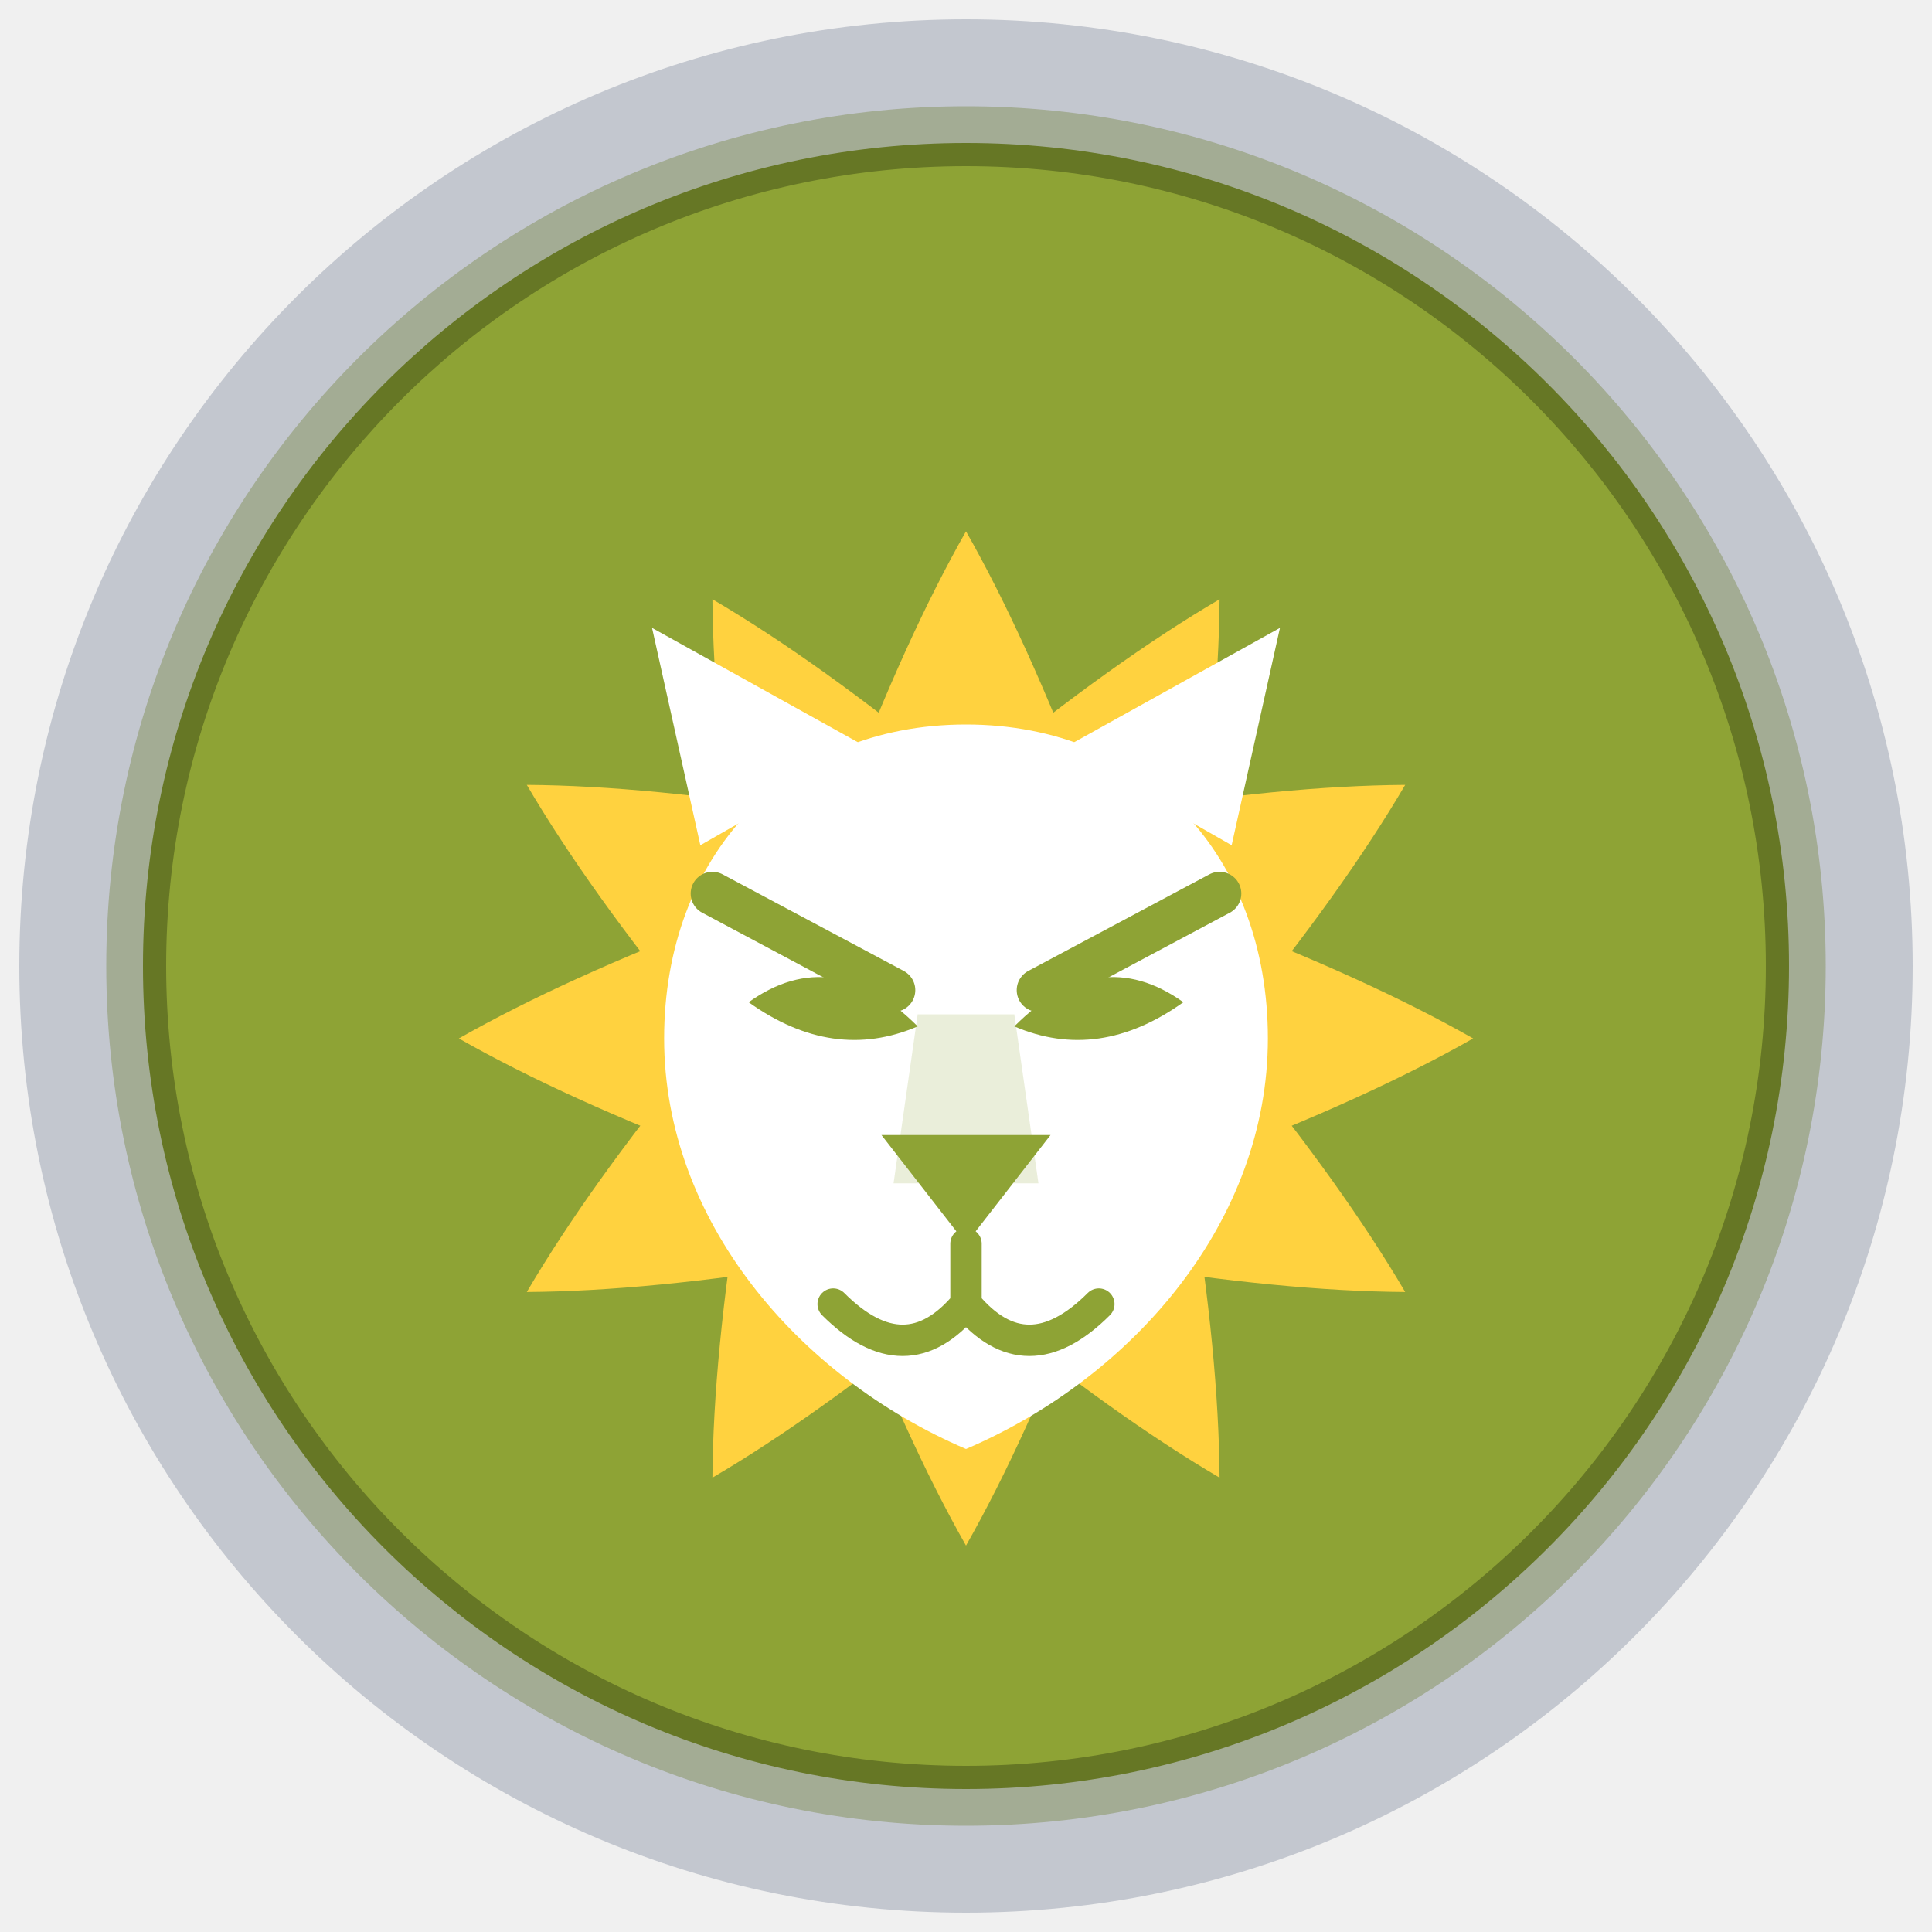
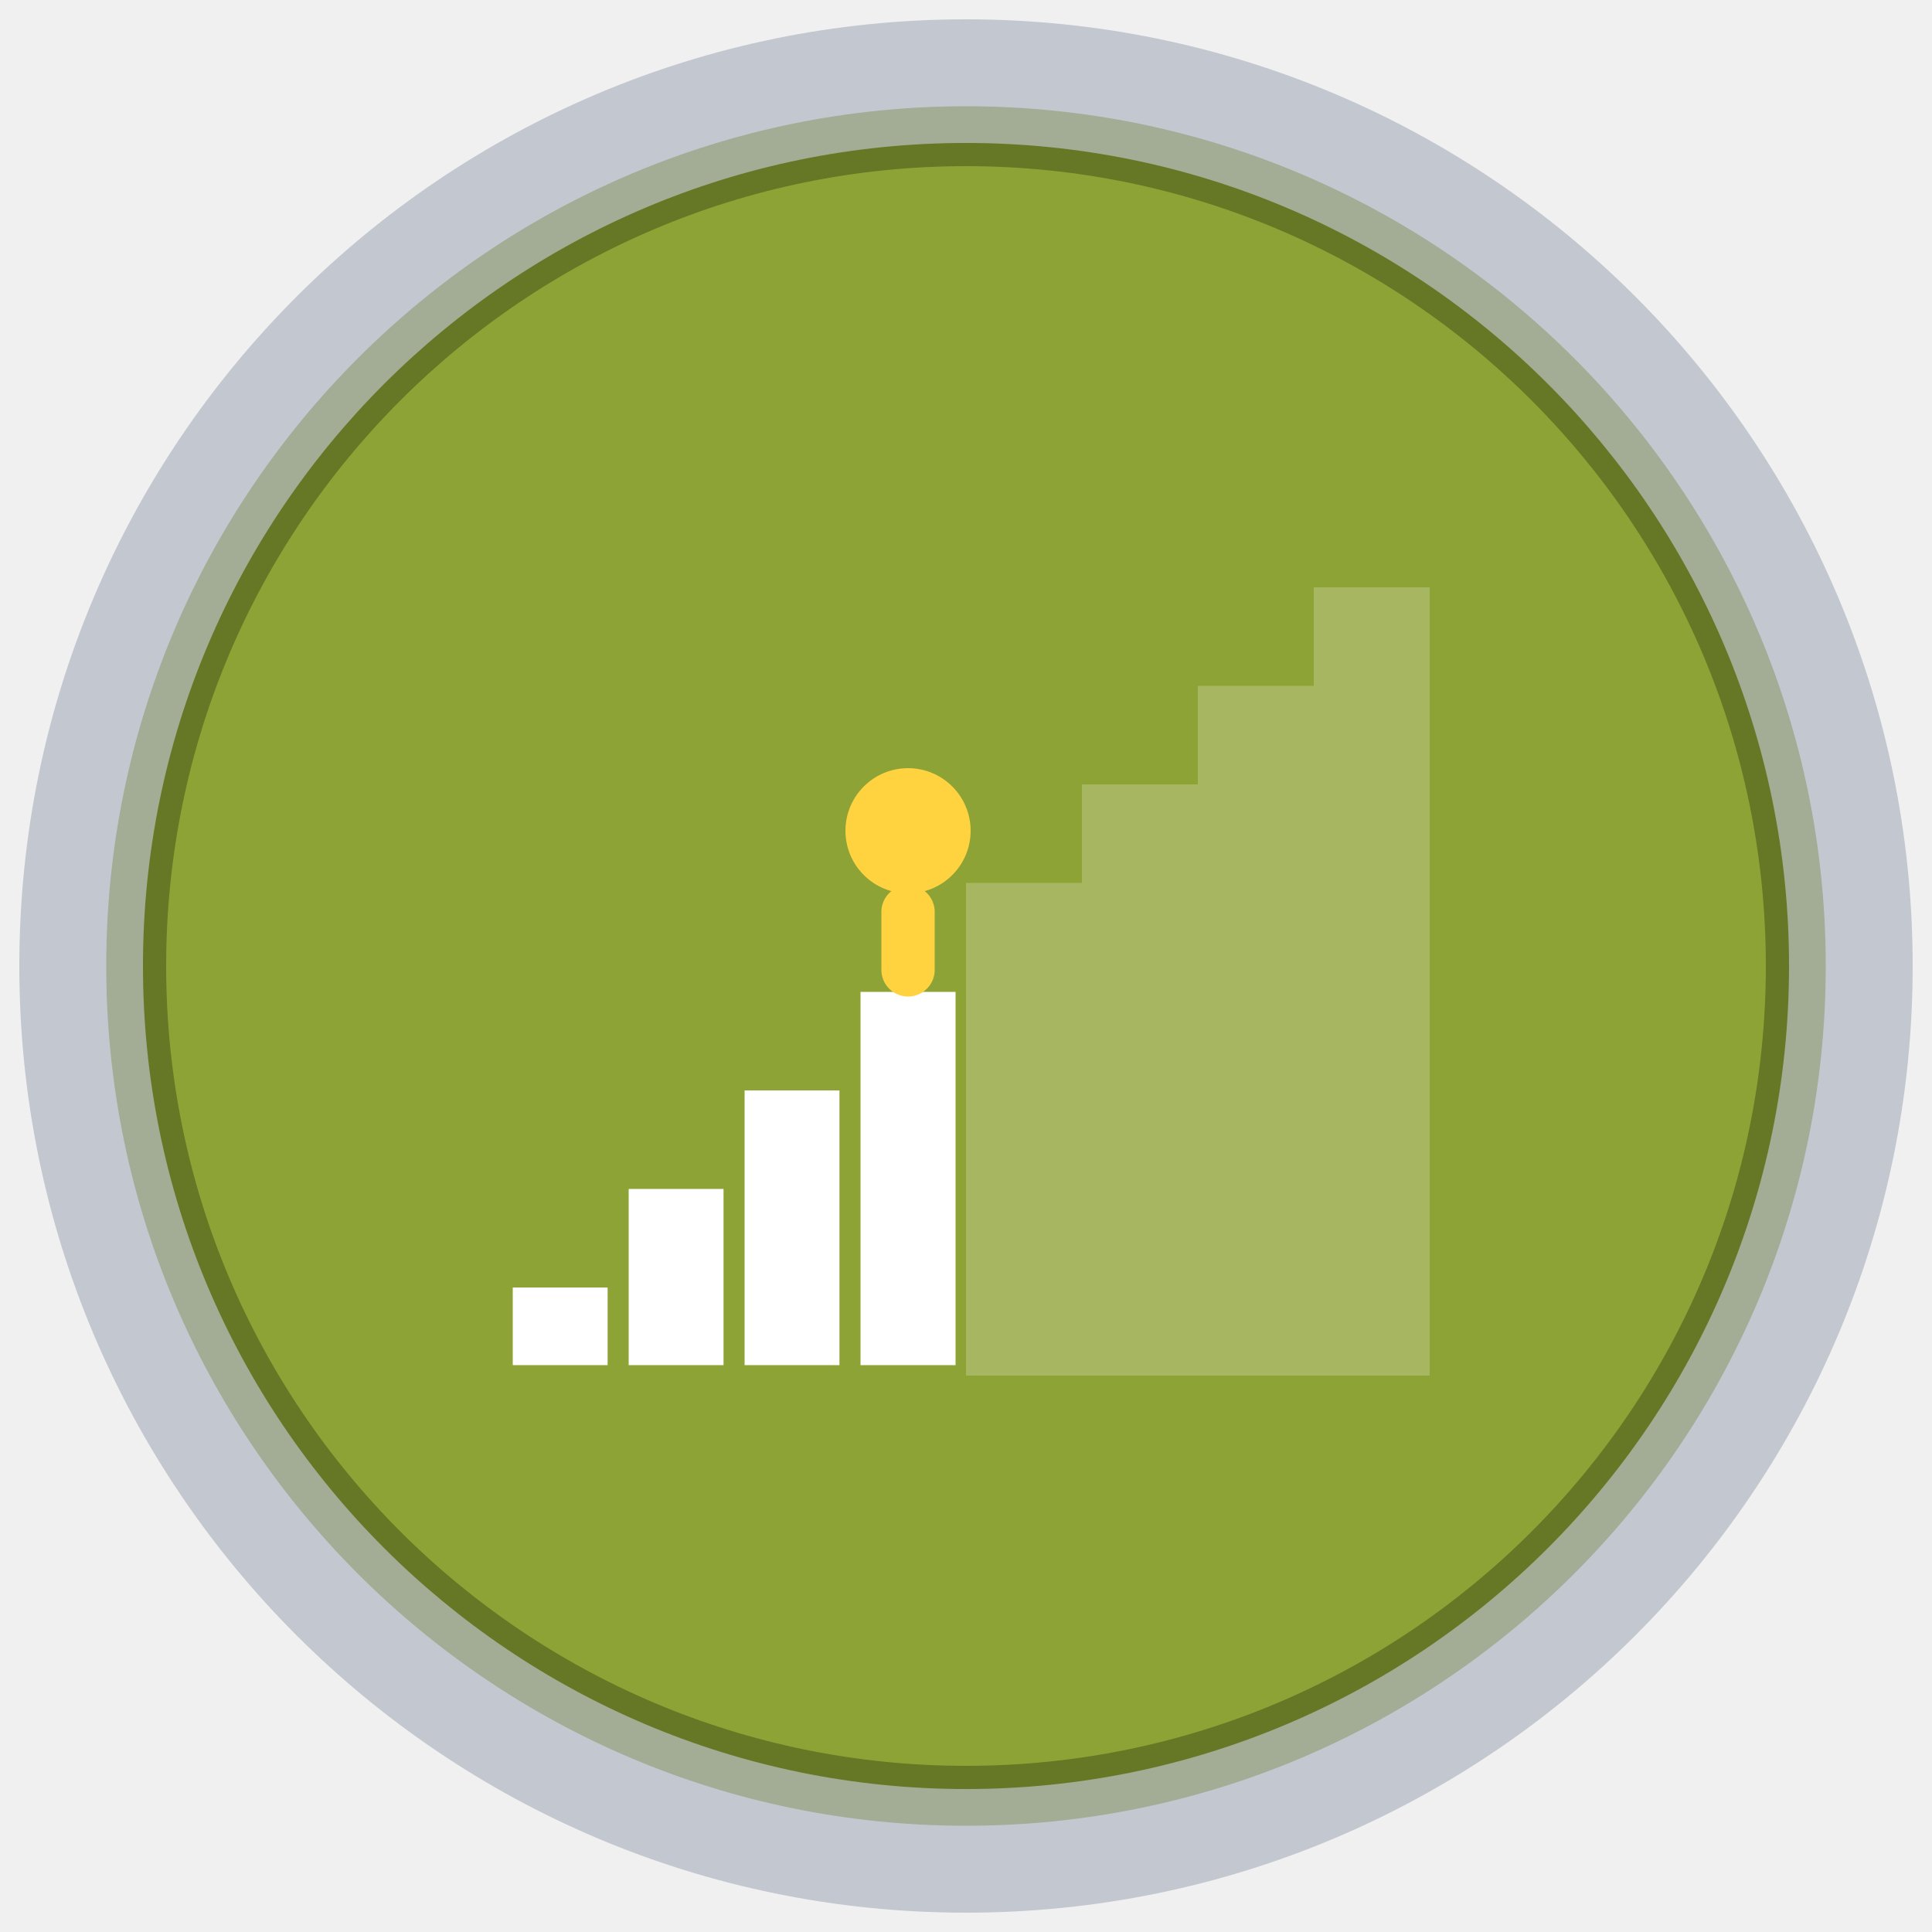
<svg xmlns="http://www.w3.org/2000/svg" viewBox="-100 -100 200 200" width="400" height="400">
  <circle r="98" fill="#C3C7CF" />
  <circle r="89" fill="#667725" opacity=".35" />
  <circle r="84" fill="#8EA335" />
  <circle r="84" fill="none" stroke="#667725" stroke-width="2.4" />
-   <g transform="translate(0 0) scale(1.25)">
-     <g transform="translate(0 6)">
-       <path d="M-10,0 Q-5.0,-13.2 0,-22 Q5.0,-13.2 10,0Z" fill="#FFD23F" transform="rotate(0.0) translate(0 -20)" />
-       <path d="M-10,0 Q-5.0,-13.2 0,-22 Q5.0,-13.2 10,0Z" fill="#FFD23F" transform="rotate(30.0) translate(0 -20)" />
-       <path d="M-10,0 Q-5.0,-13.2 0,-22 Q5.0,-13.2 10,0Z" fill="#FFD23F" transform="rotate(60.0) translate(0 -20)" />
-       <path d="M-10,0 Q-5.0,-13.2 0,-22 Q5.0,-13.2 10,0Z" fill="#FFD23F" transform="rotate(90.0) translate(0 -20)" />
-       <path d="M-10,0 Q-5.0,-13.2 0,-22 Q5.0,-13.2 10,0Z" fill="#FFD23F" transform="rotate(120.0) translate(0 -20)" />
-       <path d="M-10,0 Q-5.0,-13.2 0,-22 Q5.0,-13.2 10,0Z" fill="#FFD23F" transform="rotate(150.0) translate(0 -20)" />
-       <path d="M-10,0 Q-5.0,-13.2 0,-22 Q5.0,-13.2 10,0Z" fill="#FFD23F" transform="rotate(180.0) translate(0 -20)" />
-       <path d="M-10,0 Q-5.0,-13.2 0,-22 Q5.0,-13.2 10,0Z" fill="#FFD23F" transform="rotate(210.0) translate(0 -20)" />
-       <path d="M-10,0 Q-5.0,-13.2 0,-22 Q5.0,-13.2 10,0Z" fill="#FFD23F" transform="rotate(240.0) translate(0 -20)" />
-       <path d="M-10,0 Q-5.0,-13.2 0,-22 Q5.0,-13.2 10,0Z" fill="#FFD23F" transform="rotate(270.0) translate(0 -20)" />
-       <path d="M-10,0 Q-5.0,-13.2 0,-22 Q5.0,-13.2 10,0Z" fill="#FFD23F" transform="rotate(300.0) translate(0 -20)" />
-       <path d="M-10,0 Q-5.0,-13.2 0,-22 Q5.0,-13.2 10,0Z" fill="#FFD23F" transform="rotate(330.0) translate(0 -20)" />
-     </g>
-     <g transform="translate(0 6) scale(1.0)">
-       <path d="M-22,-16 L-26,-34 L-8,-24Z M22,-16 L26,-34 L8,-24Z" fill="#FFFFFF" />
-       <path d="M0,-26 C15,-26 25,-15 25,0 C25,15 14,28 0,34 C-14,28 -25,15 -25,0 C-25,-15 -15,-26 0,-26Z" fill="#FFFFFF" />
-       <path d="M-21,-12 L-6,-4 M21,-12 L6,-4" stroke="#8EA335" stroke-width="3.6" stroke-linecap="round" />
-       <path d="M-18,-3 Q-11,-8 -4,-1 Q-11,2 -18,-3Z M18,-3 Q11,-8 4,-1 Q11,2 18,-3Z" fill="#8EA335" />
-       <path d="M-4,-2 L4,-2 L6,12 L-6,12Z" fill="#8EA335" fill-opacity=".18" />
-       <path d="M-7,8 H7 L0,17Z" fill="#8EA335" />
-       <path d="M0,17 V22 M-11,22 Q-5,28 0,22 Q5,28 11,22" stroke="#8EA335" stroke-width="2.6" fill="none" stroke-linecap="round" />
-     </g>
+   <g transform="translate(0 4) scale(1.2)">
+     <rect x="-40" y="23.5" width="10" height="8.5" fill="#FFFFFF" stroke="#8EA335" stroke-width="1.8" />
+     <rect x="-30" y="15.0" width="10" height="17.0" fill="#FFFFFF" stroke="#8EA335" stroke-width="1.8" />
+     <rect x="-20" y="6.5" width="10" height="25.5" fill="#FFFFFF" stroke="#8EA335" stroke-width="1.8" />
+     <rect x="-10" y="-2.0" width="10" height="34.0" fill="#FFFFFF" stroke="#8EA335" stroke-width="1.8" />
+     <rect x="0" y="-10.5" width="10" height="42.5" fill="#FFFFFF" opacity=".22" />
+     <rect x="10" y="-19.0" width="10" height="51.0" fill="#FFFFFF" opacity=".22" />
+     <rect x="20" y="-27.5" width="10" height="59.5" fill="#FFFFFF" opacity=".22" />
+     <rect x="30" y="-36.0" width="10" height="68.0" fill="#FFFFFF" opacity=".22" />
+     <circle cx="-5.0" cy="-15.0" r="5.4" fill="#FFD23F" />
+     <path d="M-5.0,-8.0 V-3.0" stroke="#FFD23F" stroke-width="4.6" stroke-linecap="round" />
  </g>
</svg>
